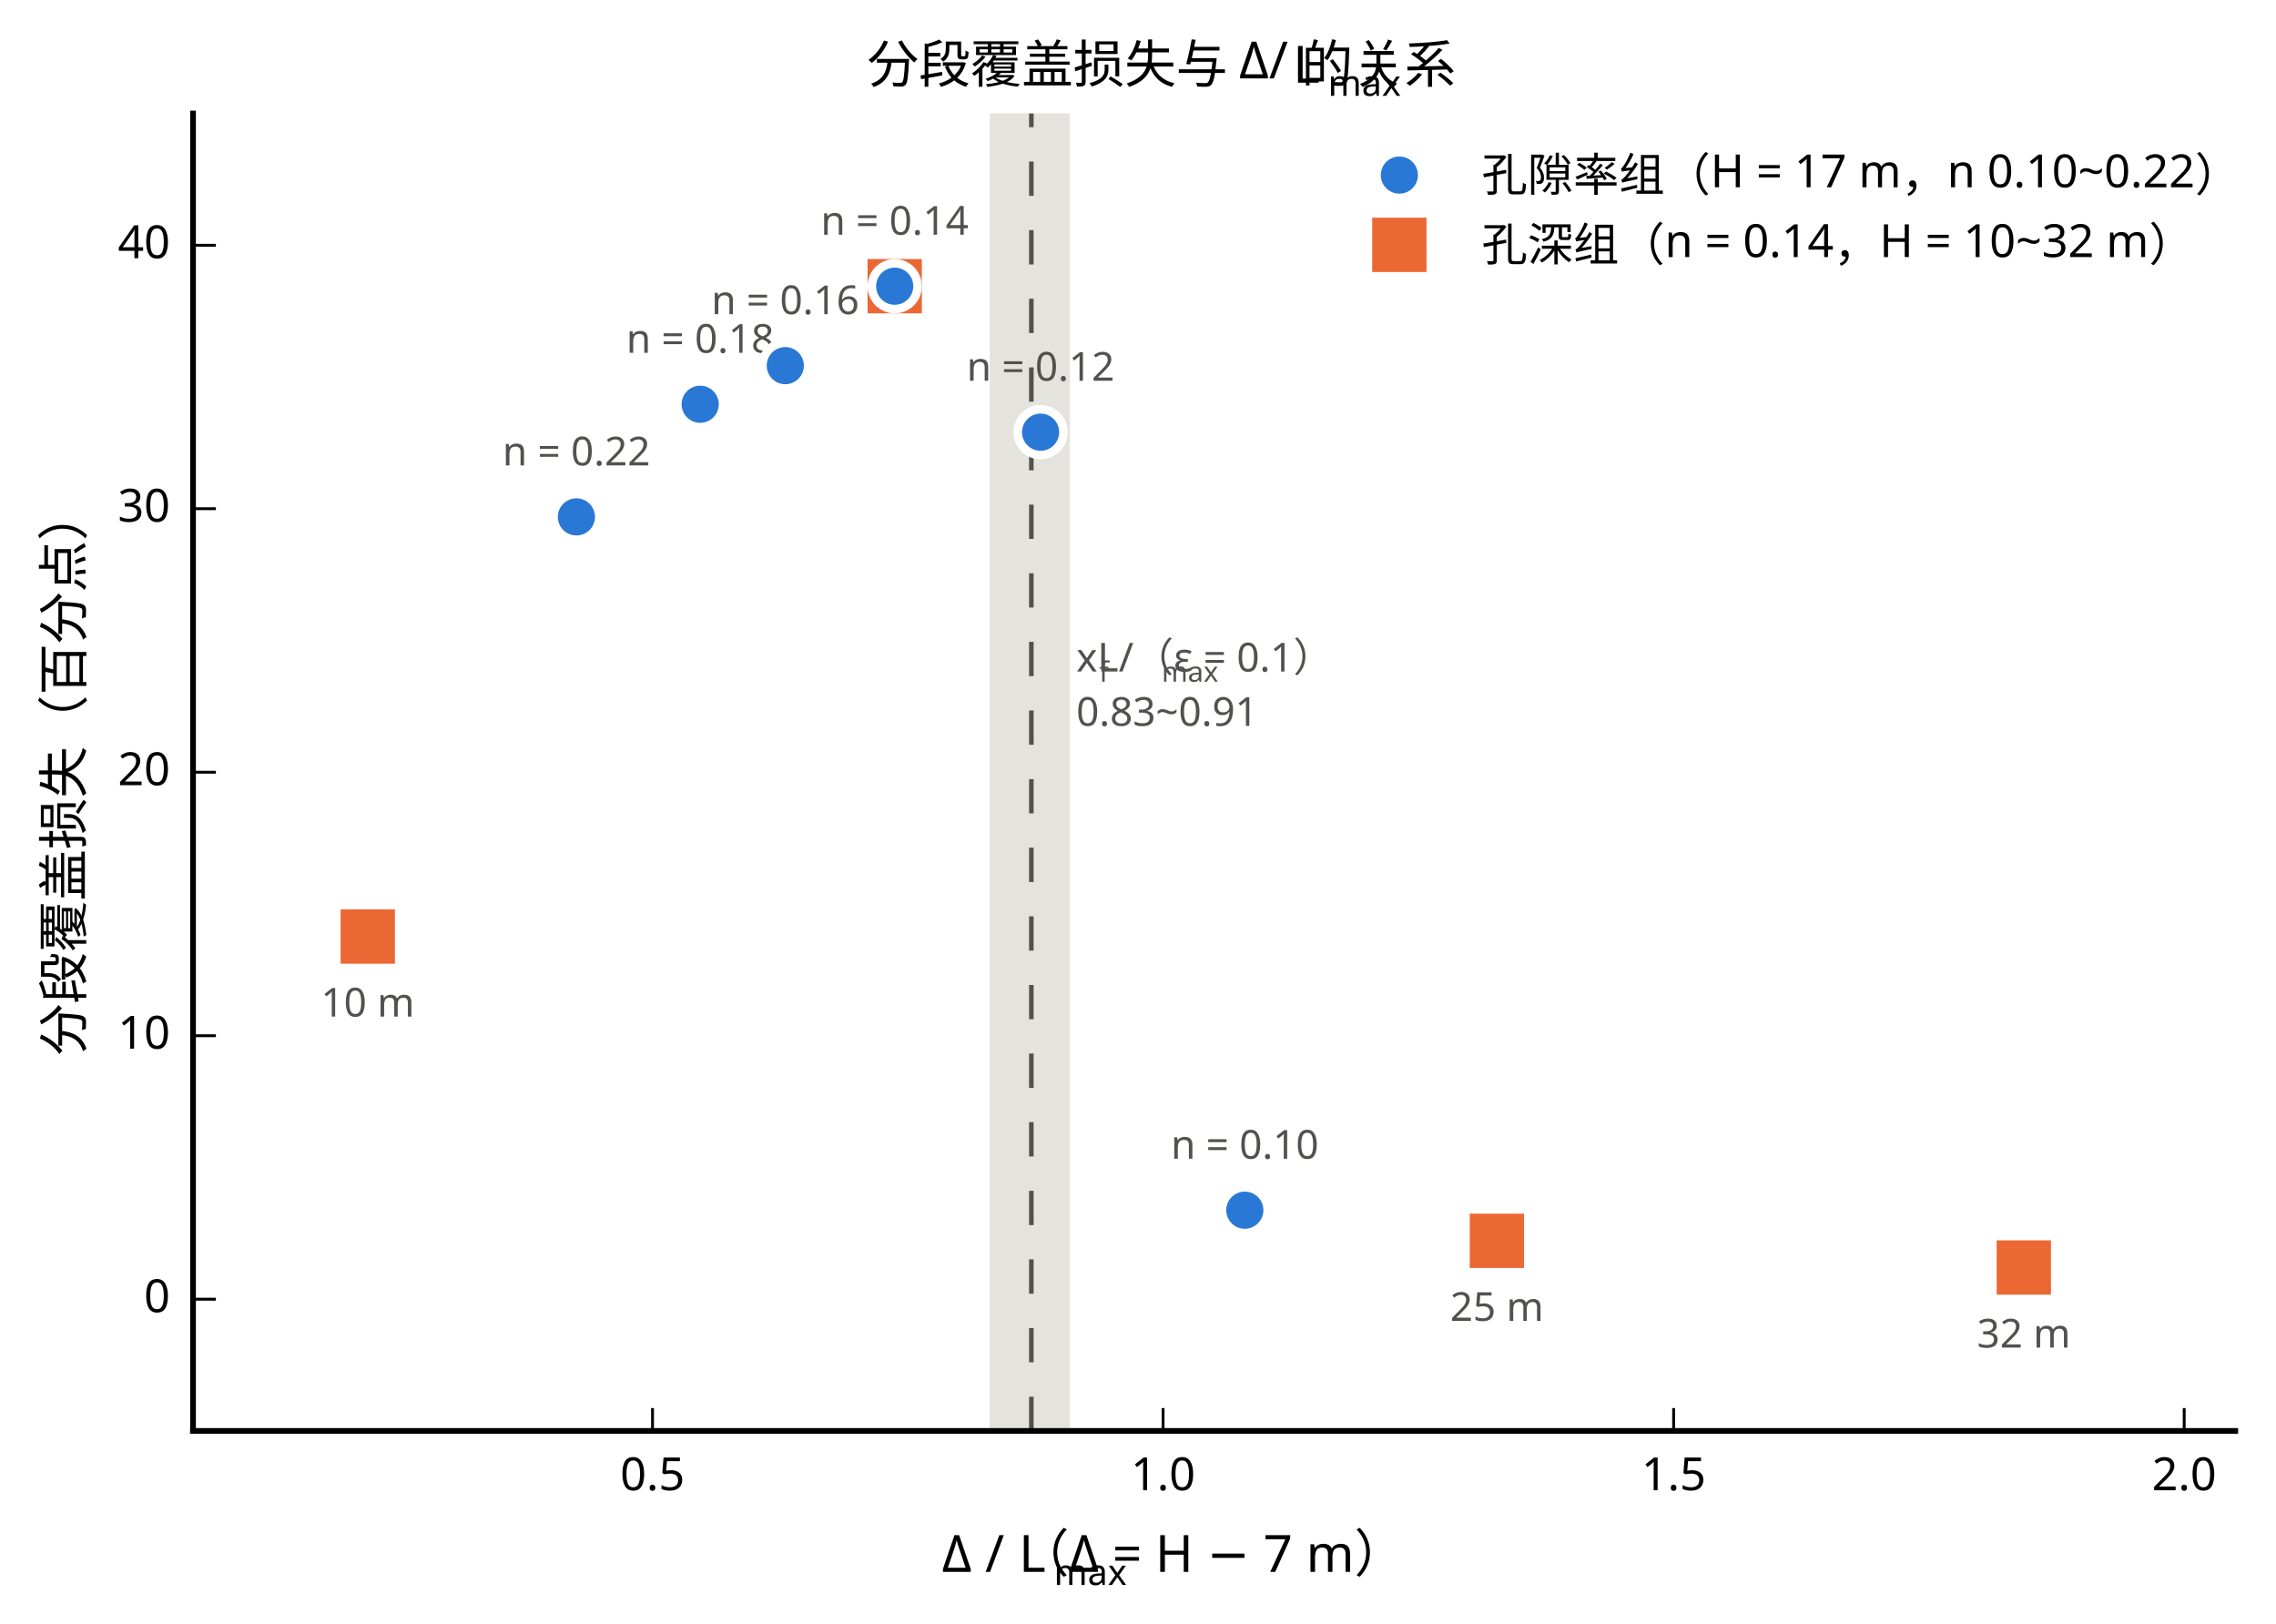
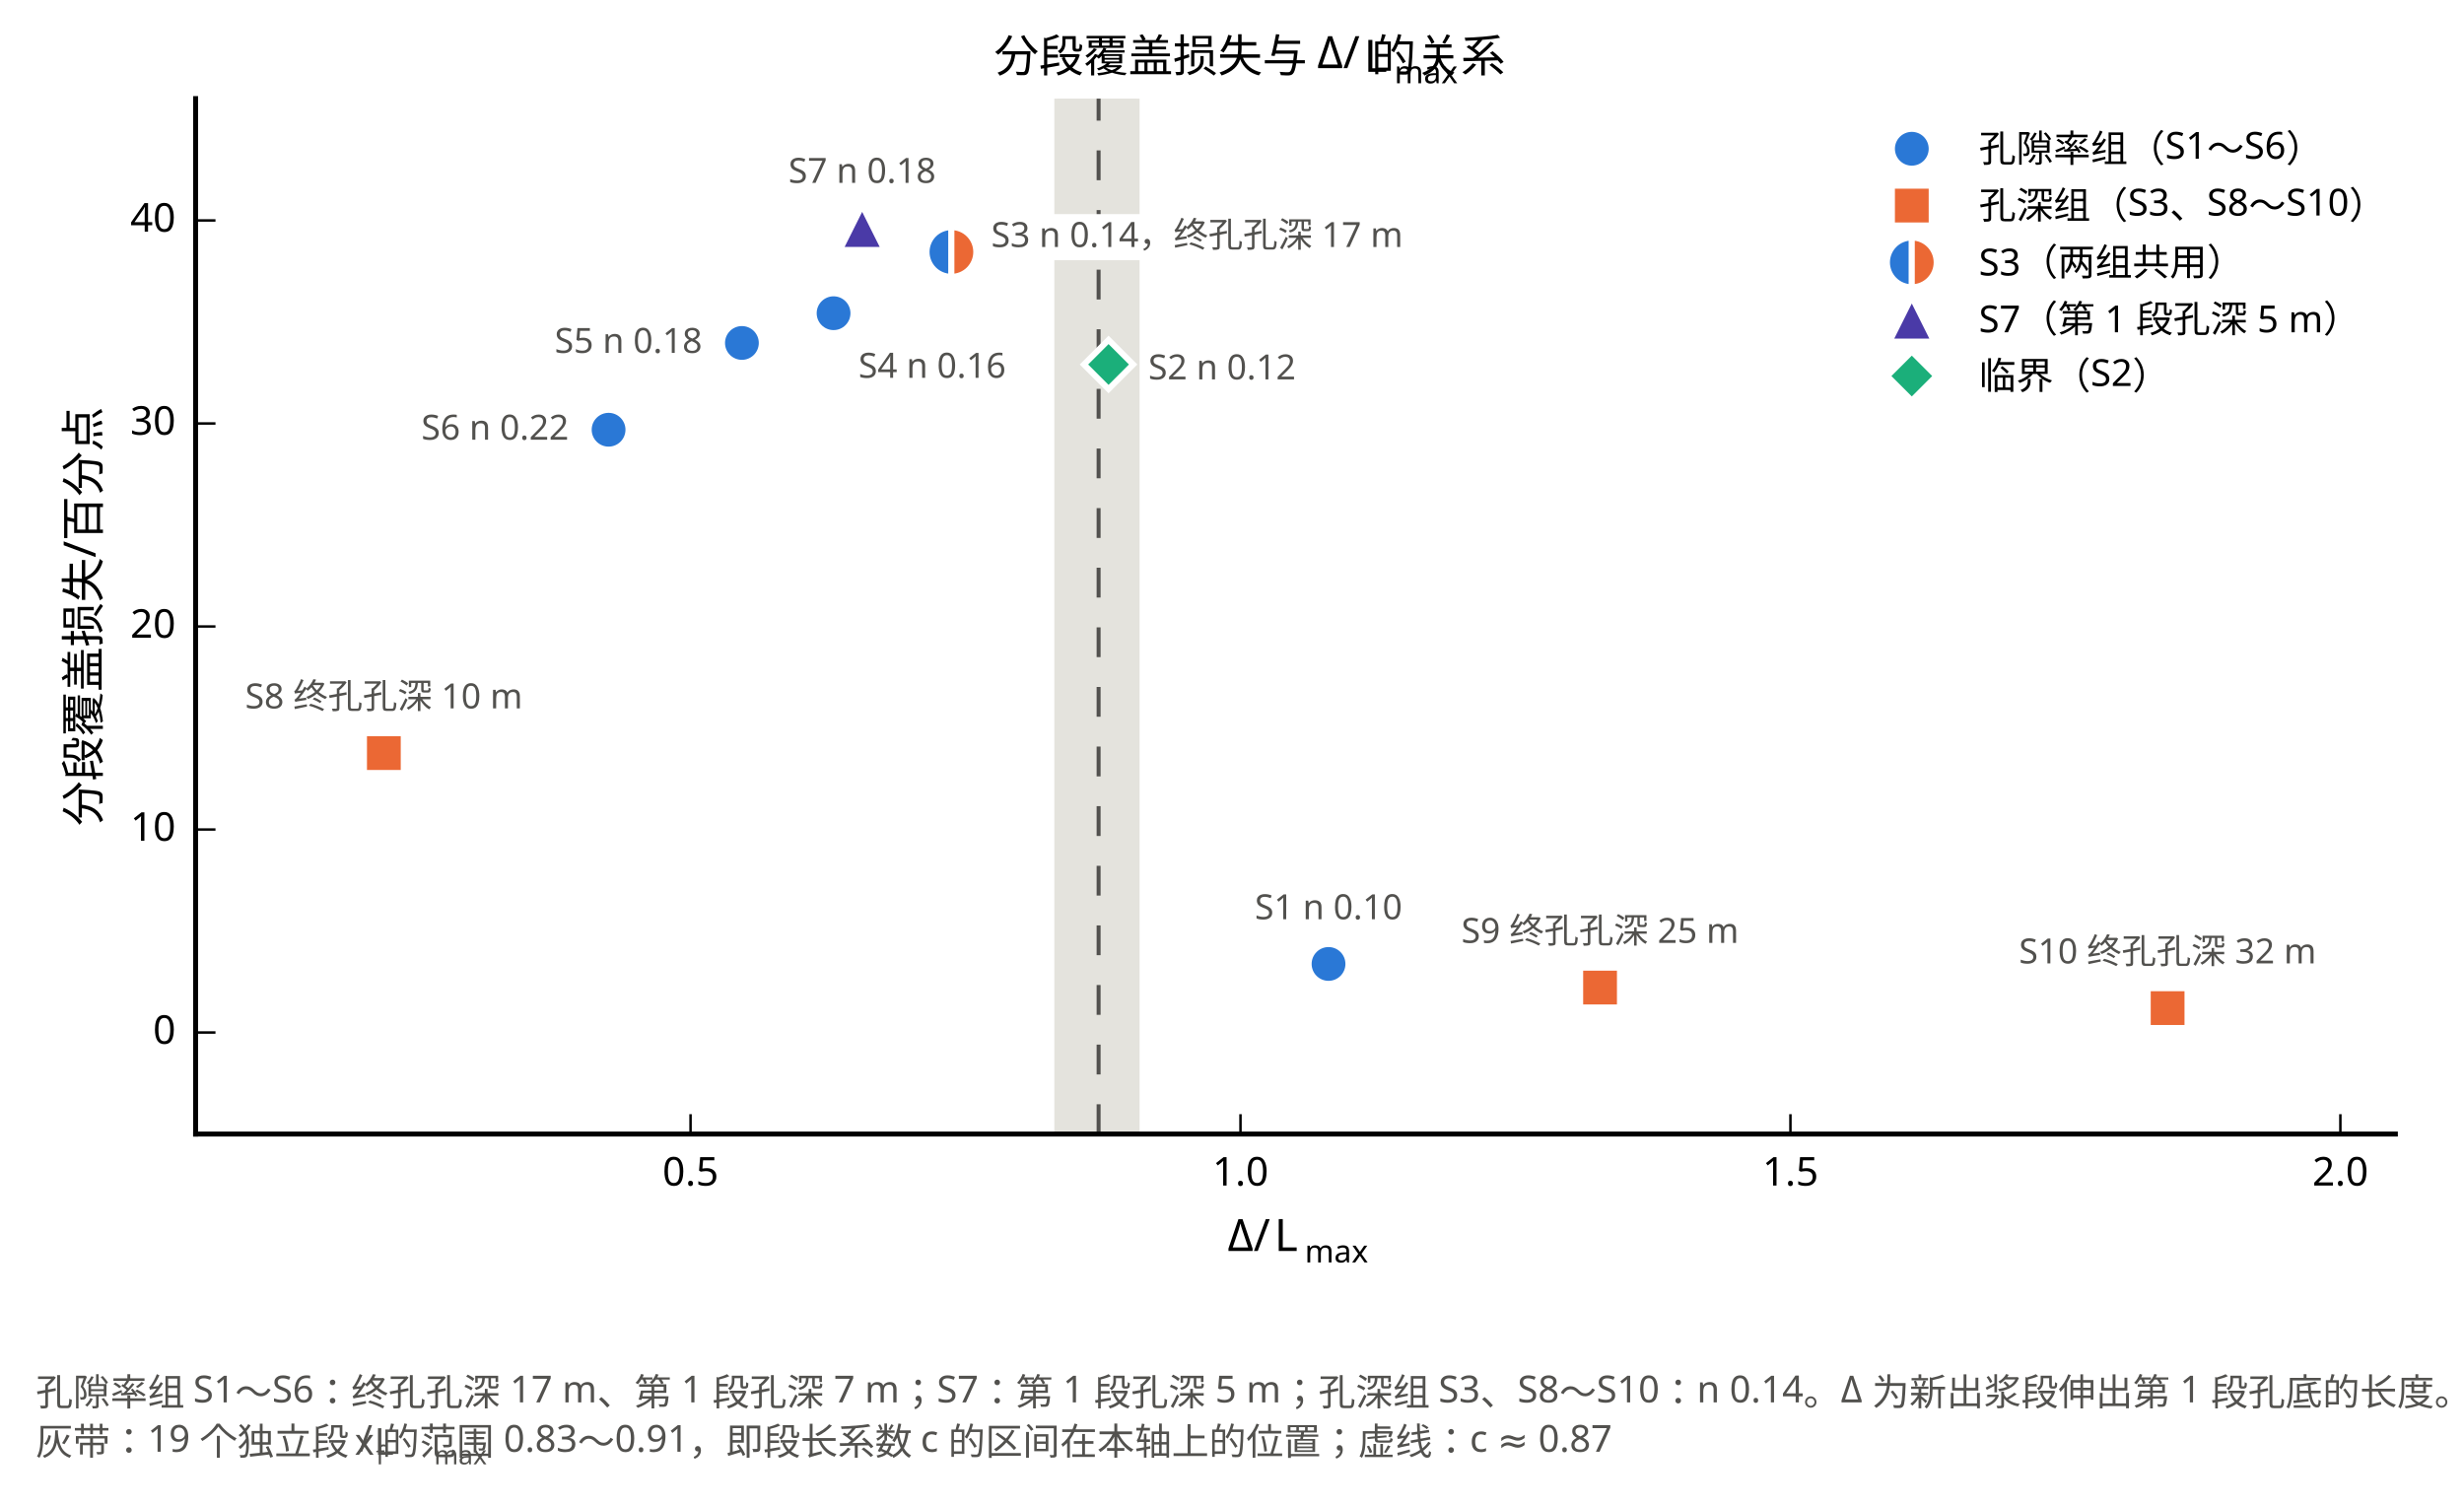
- <svg xmlns="http://www.w3.org/2000/svg" xmlns:xlink="http://www.w3.org/1999/xlink" height="284pt" version="1.1" viewBox="0 0 398 284" width="398pt">
+ <svg xmlns="http://www.w3.org/2000/svg" xmlns:xlink="http://www.w3.org/1999/xlink" height="303pt" version="1.1" viewBox="0 0 496 303" width="496pt">
  <defs>
    <style type="text/css">
*{stroke-linecap:butt;stroke-linejoin:round;}
  </style>
  </defs>
  <g id="figure_1">
    <g id="patch_1">
-       <path d=" M-3.55271e-15 284.82 L398.072 284.82 L398.072 0 L-3.55271e-15 0 z " style="fill:#ffffff;" />
+       <path d=" M0 303.698 L496.383 303.698 L496.383 5.68434e-14 L0 5.68434e-14 z " style="fill:#ffffff;" />
    </g>
    <g id="axes_1">
      <g id="patch_2">
-         <path d=" M33.752 250.25 L390.872 250.25 L390.872 19.85 L33.752 19.85 z " style="fill:#ffffff;" />
+         <path d=" M39.376 228.282 L482.184 228.282 L482.184 19.85 L39.376 19.85 z " style="fill:#ffffff;" />
      </g>
      <g id="patch_3">
-         <path clip-path="url(#pa930409012)" d=" M173.565 250.25 L173.565 19.85 L186.6 19.85 L186.6 250.25 z " style="fill:#e4e3dd;stroke:#e4e3dd;stroke-linejoin:miter;" />
+         <path clip-path="url(#p4987296c39)" d=" M212.735 228.282 L212.735 19.85 L228.898 19.85 L228.898 228.282 z " style="fill:#e4e3dd;stroke:#e4e3dd;stroke-linejoin:miter;" />
      </g>
      <g id="line2d_1">
-         <path clip-path="url(#pa930409012)" d=" M180.35 250.25 L180.35 19.85" style="fill:none;stroke:#52514e;stroke-dasharray:6,6;stroke-dashoffset:0.0;stroke-width:0.8;" />
+         <path clip-path="url(#p4987296c39)" d=" M221.148 228.282 L221.148 19.85" style="fill:none;stroke:#52514e;stroke-dasharray:6,6;stroke-dashoffset:0.0;stroke-width:0.8;" />
      </g>
      <g id="patch_4">
-         <path d=" M33.752 250.25 L390.872 250.25" style="fill:none;stroke:#000000;stroke-linecap:square;stroke-linejoin:miter;" />
+         <path d=" M39.376 228.282 L482.184 228.282" style="fill:none;stroke:#000000;stroke-linecap:square;stroke-linejoin:miter;" />
      </g>
      <g id="patch_5">
-         <path d=" M33.752 250.25 L33.752 19.85" style="fill:none;stroke:#000000;stroke-linecap:square;stroke-linejoin:miter;" />
+         <path d=" M39.376 228.282 L39.376 19.85" style="fill:none;stroke:#000000;stroke-linecap:square;stroke-linejoin:miter;" />
      </g>
      <g id="matplotlib.axis_1">
        <g id="xtick_1">
          <g id="line2d_2">
            <defs>
              <path d=" M0 0 L0 -4" id="m93b0483c22" style="stroke:#000000;stroke-width:0.5;" />
            </defs>
            <g>
-               <use style="stroke:#000000;stroke-width:0.5;" x="114.105" xlink:href="#m93b0483c22" y="250.25" />
+               <use style="stroke:#000000;stroke-width:0.5;" x="139.007" xlink:href="#m93b0483c22" y="228.282" />
            </g>
          </g>
          <g id="text_1">
-             <text style="font-family:Noto Sans SC;font-size:8.0px;font-style:normal;text-anchor:middle;" transform="rotate(-0, 114.1045, 260.6175)" x="114.105" y="260.618">0.5</text>
+             <text style="font-family:Noto Sans SC;font-size:8.0px;font-style:normal;text-anchor:middle;" transform="rotate(-0, 139.0075, 238.65)" x="139.007" y="238.65">0.5</text>
          </g>
        </g>
        <g id="xtick_2">
          <g id="line2d_3">
            <g>
-               <use style="stroke:#000000;stroke-width:0.5;" x="203.385" xlink:href="#m93b0483c22" y="250.25" />
+               <use style="stroke:#000000;stroke-width:0.5;" x="249.71" xlink:href="#m93b0483c22" y="228.282" />
            </g>
          </g>
          <g id="text_2">
-             <text style="font-family:Noto Sans SC;font-size:8.0px;font-style:normal;text-anchor:middle;" transform="rotate(-0, 203.3845, 260.6175)" x="203.385" y="260.618">1.0</text>
+             <text style="font-family:Noto Sans SC;font-size:8.0px;font-style:normal;text-anchor:middle;" transform="rotate(-0, 249.7096, 238.65)" x="249.71" y="238.65">1.0</text>
          </g>
        </g>
        <g id="xtick_3">
          <g id="line2d_4">
            <g>
-               <use style="stroke:#000000;stroke-width:0.5;" x="292.664" xlink:href="#m93b0483c22" y="250.25" />
+               <use style="stroke:#000000;stroke-width:0.5;" x="360.412" xlink:href="#m93b0483c22" y="228.282" />
            </g>
          </g>
          <g id="text_3">
-             <text style="font-family:Noto Sans SC;font-size:8.0px;font-style:normal;text-anchor:middle;" transform="rotate(-0, 292.6645, 260.6175)" x="292.664" y="260.618">1.5</text>
+             <text style="font-family:Noto Sans SC;font-size:8.0px;font-style:normal;text-anchor:middle;" transform="rotate(-0, 360.4117, 238.65)" x="360.412" y="238.65">1.5</text>
          </g>
        </g>
        <g id="xtick_4">
          <g id="line2d_5">
            <g>
-               <use style="stroke:#000000;stroke-width:0.5;" x="381.945" xlink:href="#m93b0483c22" y="250.25" />
+               <use style="stroke:#000000;stroke-width:0.5;" x="471.114" xlink:href="#m93b0483c22" y="228.282" />
            </g>
          </g>
          <g id="text_4">
-             <text style="font-family:Noto Sans SC;font-size:8.0px;font-style:normal;text-anchor:middle;" transform="rotate(-0, 381.9445, 260.6175)" x="381.945" y="260.618">2.0</text>
+             <text style="font-family:Noto Sans SC;font-size:8.0px;font-style:normal;text-anchor:middle;" transform="rotate(-0, 471.1138, 238.65)" x="471.114" y="238.65">2.0</text>
          </g>
        </g>
        <g id="text_5">
-           <g transform="translate(164.7025 275.19)">
+           <g transform="translate(247.0998 252.6825)">
            <text>
-               <tspan style="font-family:cmr10;font-size:6.3px;font-style:regular;" x="19.586 24.834 27.984" y="1.999">max</tspan>
-               <tspan style="font-family:Noto Sans SC;font-size:9.0px;font-style:regular;" x="0.0 5.904 7.92 11.448 31.303 40.303 46.207 48.223 53.218 55.234 61.786 63.802 68.797 70.813 75.808 77.824 86.158" y="-0.297">Δ / （Δ = H − 7 m）</tspan>
-               <tspan style="font-family:cmmi10;font-size:9.0px;font-style:regular;" x="13.464" y="-0.297">L</tspan>
+               <tspan style="font-family:cmr10;font-size:6.3px;font-style:regular;" x="15.554 20.802 23.952" y="1.436">max</tspan>
+               <tspan style="font-family:Noto Sans SC;font-size:9.0px;font-style:regular;" x="0.0 5.904" y="-0.859">Δ/</tspan>
+               <tspan style="font-family:cmmi10;font-size:9.0px;font-style:regular;" x="9.432" y="-0.859">L</tspan>
            </text>
          </g>
        </g>
      </g>
      <g id="matplotlib.axis_2">
        <g id="ytick_1">
          <g id="line2d_6">
            <defs>
              <path d=" M0 0 L4 0" id="m728421d6d4" style="stroke:#000000;stroke-width:0.5;" />
            </defs>
            <g>
-               <use style="stroke:#000000;stroke-width:0.5;" x="33.752" xlink:href="#m728421d6d4" y="227.21" />
+               <use style="stroke:#000000;stroke-width:0.5;" x="39.376" xlink:href="#m728421d6d4" y="207.848" />
            </g>
          </g>
          <g id="text_6">
-             <text style="font-family:Noto Sans SC;font-size:8.0px;font-style:normal;text-anchor:end;" transform="rotate(-0, 29.7525, 229.4775)" x="29.753" y="229.477">0</text>
+             <text style="font-family:Noto Sans SC;font-size:8.0px;font-style:normal;text-anchor:end;" transform="rotate(-0, 35.37556, 210.1154)" x="35.376" y="210.115">0</text>
          </g>
        </g>
        <g id="ytick_2">
          <g id="line2d_7">
            <g>
-               <use style="stroke:#000000;stroke-width:0.5;" x="33.752" xlink:href="#m728421d6d4" y="181.13" />
+               <use style="stroke:#000000;stroke-width:0.5;" x="39.376" xlink:href="#m728421d6d4" y="166.979" />
            </g>
          </g>
          <g id="text_7">
-             <text style="font-family:Noto Sans SC;font-size:8.0px;font-style:normal;text-anchor:end;" transform="rotate(-0, 29.7525, 183.3975)" x="29.753" y="183.398">10</text>
+             <text style="font-family:Noto Sans SC;font-size:8.0px;font-style:normal;text-anchor:end;" transform="rotate(-0, 35.37556, 169.2463)" x="35.376" y="169.246">10</text>
          </g>
        </g>
        <g id="ytick_3">
          <g id="line2d_8">
            <g>
-               <use style="stroke:#000000;stroke-width:0.5;" x="33.752" xlink:href="#m728421d6d4" y="135.05" />
+               <use style="stroke:#000000;stroke-width:0.5;" x="39.376" xlink:href="#m728421d6d4" y="126.11" />
            </g>
          </g>
          <g id="text_8">
-             <text style="font-family:Noto Sans SC;font-size:8.0px;font-style:normal;text-anchor:end;" transform="rotate(-0, 29.7525, 137.3175)" x="29.753" y="137.317">20</text>
+             <text style="font-family:Noto Sans SC;font-size:8.0px;font-style:normal;text-anchor:end;" transform="rotate(-0, 35.37556, 128.3772)" x="35.376" y="128.377">20</text>
          </g>
        </g>
        <g id="ytick_4">
          <g id="line2d_9">
            <g>
-               <use style="stroke:#000000;stroke-width:0.5;" x="33.752" xlink:href="#m728421d6d4" y="88.97" />
+               <use style="stroke:#000000;stroke-width:0.5;" x="39.376" xlink:href="#m728421d6d4" y="85.241" />
            </g>
          </g>
          <g id="text_9">
-             <text style="font-family:Noto Sans SC;font-size:8.0px;font-style:normal;text-anchor:end;" transform="rotate(-0, 29.7525, 91.2375)" x="29.753" y="91.237">30</text>
+             <text style="font-family:Noto Sans SC;font-size:8.0px;font-style:normal;text-anchor:end;" transform="rotate(-0, 35.37556, 87.50808)" x="35.376" y="87.508">30</text>
          </g>
        </g>
        <g id="ytick_5">
          <g id="line2d_10">
            <g>
-               <use style="stroke:#000000;stroke-width:0.5;" x="33.752" xlink:href="#m728421d6d4" y="42.89" />
+               <use style="stroke:#000000;stroke-width:0.5;" x="39.376" xlink:href="#m728421d6d4" y="44.371" />
            </g>
          </g>
          <g id="text_10">
-             <text style="font-family:Noto Sans SC;font-size:8.0px;font-style:normal;text-anchor:end;" transform="rotate(-0, 29.7525, 45.1575)" x="29.753" y="45.157">40</text>
+             <text style="font-family:Noto Sans SC;font-size:8.0px;font-style:normal;text-anchor:end;" transform="rotate(-0, 35.37556, 46.63897)" x="35.376" y="46.639">40</text>
          </g>
        </g>
        <g id="text_11">
-           <text style="font-family:Noto Sans SC;font-size:9.0px;font-style:normal;text-anchor:middle;" transform="rotate(-90, 14.36344, 135.05)" x="14.363" y="135.05">分段覆盖损失（百分点）</text>
-         </g>
-       </g>
-       <g id="line2d_11">
-         <defs>
-           <path d=" M-5.5 5.5 L5.5 5.5 L5.5 -5.5 L-5.5 -5.5 z " id="m81ca419a91" style="stroke:#ffffff;stroke-linejoin:miter;stroke-width:1.5;" />
-         </defs>
-         <g clip-path="url(#pa930409012)">
-           <use style="fill:#eb6834;stroke:#ffffff;stroke-linejoin:miter;stroke-width:1.5;" x="64.313" xlink:href="#m81ca419a91" y="163.785" />
-           <use style="fill:#eb6834;stroke:#ffffff;stroke-linejoin:miter;stroke-width:1.5;" x="156.454" xlink:href="#m81ca419a91" y="50.052" />
-           <use style="fill:#eb6834;stroke:#ffffff;stroke-linejoin:miter;stroke-width:1.5;" x="261.758" xlink:href="#m81ca419a91" y="217.002" />
-           <use style="fill:#eb6834;stroke:#ffffff;stroke-linejoin:miter;stroke-width:1.5;" x="353.898" xlink:href="#m81ca419a91" y="221.666" />
+           <text style="font-family:Noto Sans SC;font-size:9.0px;font-style:normal;text-anchor:middle;" transform="rotate(-90, 19.9865, 124.0662)" x="19.986" y="124.066">分段覆盖损失/百分点</text>
        </g>
      </g>
      <g id="text_12">
-         <g style="fill:#52514e;" transform="translate(188.2069 117.455)">
-           <text>
-             <tspan style="font-family:cmr10;font-size:4.9px;font-style:regular;" x="14.922 19.004 21.454" y="1.77">max</tspan>
-             <tspan style="font-family:cmmi10;font-size:7.0px;font-style:regular;" x="0.0 10.161" y="-0.016">xL</tspan>
-             <tspan style="font-family:Noto Sans SC;font-size:7.0px;font-style:regular;" x="7.417 24.036 31.036 34.543 36.111 39.996 41.564 45.449 47.395 51.279" y="-0.016">/（ε = 0.1）</tspan>
-             <tspan style="font-family:cmmi10;font-size:4.9px;font-style:regular;" x="3.996" y="1.77">f</tspan>
-           </text>
-         </g>
-         <text style="fill:#52514e;font-family:Noto Sans SC;font-size:7.0px;font-style:normal;" transform="translate(188.2069 126.9409)">0.83~0.91</text>
-       </g>
-       <g id="text_13">
-         <text style="fill:#52514e;font-family:Noto Sans SC;font-size:7.0px;font-style:normal;text-anchor:middle;" transform="rotate(-0, 100.7967, 81.39607)" x="100.797" y="81.396">n = 0.22</text>
-       </g>
-       <g id="text_14">
-         <text style="fill:#52514e;font-family:Noto Sans SC;font-size:7.0px;font-style:normal;text-anchor:middle;" transform="rotate(-0, 122.4412, 61.70012)" x="122.441" y="61.7">n = 0.18</text>
-       </g>
-       <g id="text_15">
-         <text style="fill:#52514e;font-family:Noto Sans SC;font-size:7.0px;font-style:normal;text-anchor:middle;" transform="rotate(-0, 137.3218, 54.94642)" x="137.322" y="54.946">n = 0.16</text>
-       </g>
-       <g id="text_16">
-         <text style="fill:#52514e;font-family:Noto Sans SC;font-size:7.0px;font-style:normal;text-anchor:middle;" transform="rotate(-0, 156.454, 41.05172)" x="156.454" y="41.052">n = 0.14</text>
-       </g>
-       <g id="text_17">
-         <text style="fill:#52514e;font-family:Noto Sans SC;font-size:7.0px;font-style:normal;text-anchor:middle;" transform="rotate(-0, 181.9636, 66.58429)" x="181.964" y="66.584">n = 0.12</text>
-       </g>
-       <g id="text_18">
-         <text style="fill:#52514e;font-family:Noto Sans SC;font-size:7.0px;font-style:normal;text-anchor:middle;" transform="rotate(-0, 217.677, 202.6424)" x="217.677" y="202.642">n = 0.10</text>
-       </g>
-       <g id="text_19">
-         <text style="fill:#52514e;font-family:Noto Sans SC;font-size:7.0px;font-style:normal;text-anchor:middle;" transform="rotate(-0, 64.31335, 177.7853)" x="64.313" y="177.785">10 m</text>
-       </g>
-       <g id="text_20">
-         <text style="fill:#52514e;font-family:Noto Sans SC;font-size:7.0px;font-style:normal;text-anchor:middle;" transform="rotate(-0, 261.7576, 231.0024)" x="261.758" y="231.002">25 m</text>
-       </g>
-       <g id="text_21">
-         <text style="fill:#52514e;font-family:Noto Sans SC;font-size:7.0px;font-style:normal;text-anchor:middle;" transform="rotate(-0, 353.8982, 235.6656)" x="353.898" y="235.666">32 m</text>
-       </g>
-       <g id="text_22">
-         <g transform="translate(151.6525 14.85)">
+         <g transform="translate(200.1198 14.85)">
          <text>
            <tspan style="font-family:cmr10;font-size:6.3px;font-style:regular;" x="80.57 85.818 88.968" y="1.905">max</tspan>
            <tspan style="font-family:Noto Sans SC;font-size:9.0px;font-style:regular;" x="0.0 9.0 18.0 27.0 36.0 45.0 54.0 63.0 65.016 70.92 92.287 94.303 103.303 112.303" y="-0.391">分段覆盖损失与 Δ/ 的关系</tspan>
            <tspan style="font-family:cmmi10;font-size:9.0px;font-style:regular;" x="74.448" y="-0.391">L</tspan>
          </text>
        </g>
      </g>
+       <g id="line2d_11">
+         <defs>
+           <path d=" M0 4 C1.061 4 2.078 3.579 2.828 2.828 C3.579 2.078 4 1.061 4 0 C4 -1.061 3.579 -2.078 2.828 -2.828 C2.078 -3.579 1.061 -4 0 -4 C-1.061 -4 -2.078 -3.579 -2.828 -2.828 C-3.579 -2.078 -4 -1.061 -4 0 C-4 1.061 -3.579 2.078 -2.828 2.828 C-2.078 3.579 -1.061 4 0 4 z " id="md518ecf242" style="stroke:#ffffff;stroke-width:1.2;" />
+         </defs>
+         <g clip-path="url(#p4987296c39)">
+           <use style="fill:#2a78d6;stroke:#ffffff;stroke-width:1.2;" x="267.431" xlink:href="#md518ecf242" y="194.041" />
+           <use style="fill:#2a78d6;stroke:#ffffff;stroke-width:1.2;" x="167.796" xlink:href="#md518ecf242" y="63.047" />
+           <use style="fill:#2a78d6;stroke:#ffffff;stroke-width:1.2;" x="149.344" xlink:href="#md518ecf242" y="69.037" />
+           <use style="fill:#2a78d6;stroke:#ffffff;stroke-width:1.2;" x="122.507" xlink:href="#md518ecf242" y="86.505" />
+         </g>
+       </g>
      <g id="line2d_12">
        <defs>
-           <path d=" M0 4 C1.061 4 2.078 3.579 2.828 2.828 C3.579 2.078 4 1.061 4 0 C4 -1.061 3.579 -2.078 2.828 -2.828 C2.078 -3.579 1.061 -4 0 -4 C-1.061 -4 -2.078 -3.579 -2.828 -2.828 C-3.579 -2.078 -4 -1.061 -4 0 C-4 1.061 -3.579 2.078 -2.828 2.828 C-2.078 3.579 -1.061 4 0 4 z " id="m615c616795" style="stroke:#ffffff;stroke-width:1.5;" />
-         </defs>
-         <g clip-path="url(#pa930409012)">
-           <use style="fill:#2a78d6;stroke:#ffffff;stroke-width:1.5;" x="100.797" xlink:href="#m615c616795" y="90.396" />
-           <use style="fill:#2a78d6;stroke:#ffffff;stroke-width:1.5;" x="122.441" xlink:href="#m615c616795" y="70.7" />
-           <use style="fill:#2a78d6;stroke:#ffffff;stroke-width:1.5;" x="137.322" xlink:href="#m615c616795" y="63.946" />
-           <use style="fill:#2a78d6;stroke:#ffffff;stroke-width:1.5;" x="156.454" xlink:href="#m615c616795" y="50.052" />
-           <use style="fill:#2a78d6;stroke:#ffffff;stroke-width:1.5;" x="181.964" xlink:href="#m615c616795" y="75.584" />
-           <use style="fill:#2a78d6;stroke:#ffffff;stroke-width:1.5;" x="217.677" xlink:href="#m615c616795" y="211.642" />
-         </g>
+           <path d=" M-4 4 L4 4 L4 -4 L-4 -4 z " id="ma595009754" style="stroke:#ffffff;stroke-linejoin:miter;stroke-width:1.2;" />
+         </defs>
+         <g clip-path="url(#p4987296c39)">
+           <use style="fill:#eb6834;stroke:#ffffff;stroke-linejoin:miter;stroke-width:1.2;" x="77.269" xlink:href="#ma595009754" y="151.595" />
+           <use style="fill:#eb6834;stroke:#ffffff;stroke-linejoin:miter;stroke-width:1.2;" x="322.089" xlink:href="#ma595009754" y="198.795" />
+           <use style="fill:#eb6834;stroke:#ffffff;stroke-linejoin:miter;stroke-width:1.2;" x="436.338" xlink:href="#ma595009754" y="202.931" />
+         </g>
+       </g>
+       <g id="line2d_13">
+         <defs>
+           <path d=" M6.12323e-16 -5 C-1.326 -5 -2.598 -4.473 -3.536 -3.536 C-4.473 -2.598 -5 -1.326 -5 -6.12323e-16 C-5 1.326 -4.473 2.598 -3.536 3.536 C-2.598 4.473 -1.326 5 -6.12323e-16 5 z " id="me5d95375f2" style="stroke:#ffffff;stroke-width:1.2;" />
+         </defs>
+         <g clip-path="url(#p4987296c39)">
+           <use style="fill:#2a78d6;stroke:#ffffff;stroke-width:1.2;" x="191.518" xlink:href="#me5d95375f2" y="50.723" />
+         </g>
+         <defs>
+           <path d=" M-1.22465e-15 5 C1.326 5 2.598 4.473 3.536 3.536 C4.473 2.598 5 1.326 5 1.22465e-15 C5 -1.326 4.473 -2.598 3.536 -3.536 C2.598 -4.473 1.326 -5 1.22465e-15 -5 z " id="m2273b54e51" style="stroke:#ffffff;stroke-width:1.2;" />
+         </defs>
+         <g clip-path="url(#p4987296c39)">
+           <use style="fill:#eb6834;stroke:#ffffff;stroke-width:1.2;" x="191.518" xlink:href="#m2273b54e51" y="50.723" />
+         </g>
+       </g>
+       <g id="line2d_14">
+         <defs>
+           <path d=" M0 -4.5 L-4.5 4.5 L4.5 4.5 z " id="m33a00d67e4" style="stroke:#ffffff;stroke-linejoin:miter;stroke-width:1.2;" />
+         </defs>
+         <g clip-path="url(#p4987296c39)">
+           <use style="fill:#4a3aa7;stroke:#ffffff;stroke-linejoin:miter;stroke-width:1.2;" x="173.552" xlink:href="#m33a00d67e4" y="45.809" />
+         </g>
+       </g>
+       <g id="line2d_15">
+         <defs>
+           <path d=" M-3.88578e-16 4.95 L4.95 0 L4.996e-16 -4.95 L-4.95 -8.88178e-16 z " id="m78e67592da" style="stroke:#ffffff;stroke-linejoin:miter;stroke-width:1.2;" />
+         </defs>
+         <g clip-path="url(#p4987296c39)">
+           <use style="fill:#1baf7a;stroke:#ffffff;stroke-linejoin:miter;stroke-width:1.2;" x="223.149" xlink:href="#m78e67592da" y="73.369" />
+         </g>
+       </g>
+       <g id="text_13">
+         <text style="fill:#52514e;font-family:Noto Sans SC;font-size:7.0px;font-style:normal;text-anchor:middle;" transform="rotate(-0, 322.0889, 189.7946)" x="322.089" y="189.795">S9 终孔孔深 25 m</text>
+       </g>
+       <g id="text_14">
+         <text style="fill:#52514e;font-family:Noto Sans SC;font-size:7.0px;font-style:normal;text-anchor:middle;" transform="rotate(-0, 77.26927, 142.5955)" x="77.269" y="142.595">S8 终孔孔深 10 m</text>
+       </g>
+       <g id="text_15">
+         <g id="patch_6">
+           <path d=" M198.468 52.377 L281.426 52.377 L281.426 43.102 L198.468 43.102 z " style="fill:#ffffff;" />
+         </g>
+         <text style="fill:#52514e;font-family:Noto Sans SC;font-size:7.0px;font-style:normal;text-anchor:start;" transform="rotate(-0, 199.5184, 49.72331)" x="199.518" y="49.723">S3 n 0.14，终孔孔深 17 m</text>
+       </g>
+       <g id="text_16">
+         <text style="fill:#52514e;font-family:Noto Sans SC;font-size:7.0px;font-style:normal;text-anchor:start;" transform="rotate(-0, 231.1489, 76.36857)" x="231.149" y="76.369">S2 n 0.12</text>
+       </g>
+       <g id="text_17">
+         <text style="fill:#52514e;font-family:Noto Sans SC;font-size:7.0px;font-style:normal;text-anchor:middle;" transform="rotate(-0, 267.4315, 185.0408)" x="267.431" y="185.041">S1 n 0.10</text>
+       </g>
+       <g id="text_18">
+         <text style="fill:#52514e;font-family:Noto Sans SC;font-size:7.0px;font-style:normal;text-anchor:middle;" transform="rotate(-0, 436.338, 193.9305)" x="436.338" y="193.931">S10 终孔孔深 32 m</text>
+       </g>
+       <g id="text_19">
+         <text style="fill:#52514e;font-family:Noto Sans SC;font-size:7.0px;font-style:normal;text-anchor:middle;" transform="rotate(-0, 173.5523, 36.80935)" x="173.552" y="36.809">S7 n 0.18</text>
+       </g>
+       <g id="text_20">
+         <text style="fill:#52514e;font-family:Noto Sans SC;font-size:7.0px;font-style:normal;text-anchor:end;" transform="rotate(-0, 114.5066, 88.50539)" x="114.507" y="88.505">S6 n 0.22</text>
+       </g>
+       <g id="text_21">
+         <text style="fill:#52514e;font-family:Noto Sans SC;font-size:7.0px;font-style:normal;text-anchor:end;" transform="rotate(-0, 141.3445, 71.03672)" x="141.344" y="71.037">S5 n 0.18</text>
+       </g>
+       <g id="text_22">
+         <text style="fill:#52514e;font-family:Noto Sans SC;font-size:7.0px;font-style:normal;text-anchor:start;" transform="rotate(-0, 172.7956, 76.04676)" x="172.796" y="76.047">S4 n 0.16</text>
      </g>
      <g id="legend_1">
-         <g id="line2d_13" />
-         <g id="line2d_14">
-           <g>
-             <use style="fill:#2a78d6;stroke:#ffffff;stroke-width:1.5;" x="244.704" xlink:href="#m615c616795" y="30.617" />
+         <g id="line2d_16" />
+         <g id="line2d_17">
+           <g>
+             <use style="fill:#2a78d6;stroke:#ffffff;stroke-width:1.2;" x="384.843" xlink:href="#md518ecf242" y="29.945" />
          </g>
        </g>
        <g id="text_23">
-           <text style="font-family:Noto Sans SC;font-size:8.0px;font-style:normal;text-anchor:start;" transform="rotate(-0, 259.1037, 33.4175)" x="259.104" y="33.417">孔隙率组（H = 17 m，n 0.10~0.22）</text>
-         </g>
-         <g id="line2d_15" />
-         <g id="line2d_16">
-           <g>
-             <use style="fill:#eb6834;stroke:#ffffff;stroke-linejoin:miter;stroke-width:1.5;" x="244.704" xlink:href="#m81ca419a91" y="42.818" />
+           <text style="font-family:Noto Sans SC;font-size:7.5px;font-style:normal;text-anchor:start;" transform="rotate(-0, 398.3434, 32.56953)" x="398.343" y="32.57">孔隙率组（S1～S6）</text>
+         </g>
+         <g id="line2d_18" />
+         <g id="line2d_19">
+           <g>
+             <use style="fill:#eb6834;stroke:#ffffff;stroke-linejoin:miter;stroke-width:1.2;" x="384.843" xlink:href="#ma595009754" y="41.382" />
          </g>
        </g>
        <g id="text_24">
-           <text style="font-family:Noto Sans SC;font-size:8.0px;font-style:normal;text-anchor:start;" transform="rotate(-0, 259.1037, 45.6175)" x="259.104" y="45.617">孔深组（n = 0.14，H = 10~32 m）</text>
-         </g>
+           <text style="font-family:Noto Sans SC;font-size:7.5px;font-style:normal;text-anchor:start;" transform="rotate(-0, 398.3434, 44.00703)" x="398.343" y="44.007">孔深组（S3、S8～S10）</text>
+         </g>
+         <g id="line2d_20" />
+         <g id="line2d_21">
+           <g>
+             <use style="fill:#2a78d6;stroke:#ffffff;stroke-width:1.2;" x="384.843" xlink:href="#me5d95375f2" y="52.82" />
+           </g>
+           <g>
+             <use style="fill:#eb6834;stroke:#ffffff;stroke-width:1.2;" x="384.843" xlink:href="#m2273b54e51" y="52.82" />
+           </g>
+         </g>
+         <g id="text_25">
+           <text style="font-family:Noto Sans SC;font-size:7.5px;font-style:normal;text-anchor:start;" transform="rotate(-0, 398.3434, 55.44453)" x="398.343" y="55.445">S3（两组共用）</text>
+         </g>
+         <g id="line2d_22" />
+         <g id="line2d_23">
+           <g>
+             <use style="fill:#4a3aa7;stroke:#ffffff;stroke-linejoin:miter;stroke-width:1.2;" x="384.843" xlink:href="#m33a00d67e4" y="64.257" />
+           </g>
+         </g>
+         <g id="text_26">
+           <text style="font-family:Noto Sans SC;font-size:7.5px;font-style:normal;text-anchor:start;" transform="rotate(-0, 398.3434, 66.88203)" x="398.343" y="66.882">S7（第 1 段孔深 5 m）</text>
+         </g>
+         <g id="line2d_24" />
+         <g id="line2d_25">
+           <g>
+             <use style="fill:#1baf7a;stroke:#ffffff;stroke-linejoin:miter;stroke-width:1.2;" x="384.843" xlink:href="#m78e67592da" y="75.695" />
+           </g>
+         </g>
+         <g id="text_27">
+           <text style="font-family:Noto Sans SC;font-size:7.5px;font-style:normal;text-anchor:start;" transform="rotate(-0, 398.3434, 78.31953)" x="398.343" y="78.32">临界（S2）</text>
+         </g>
+       </g>
+     </g>
+     <g id="text_28">
+       <text style="fill:#52514e;font-family:Noto Sans SC;font-size:7.5px;font-style:normal;text-anchor:start;" transform="rotate(-0, 7.2, 282.9142)" x="7.2" y="282.914">孔隙率组 S1～S6：终孔孔深 17 m、第 1 段孔深 7 m；S7：第 1 段孔深 5 m；孔深组 S3、S8～S10：n 0.14。Δ 为新出浆段伸出第 1 段孔底的长度。</text>
+     </g>
+     <g id="text_29">
+       <g style="fill:#52514e;" transform="translate(7.2 293.4982)">
+         <text>
+           <tspan style="font-family:Noto Sans SC;font-size:7.5px;font-style:regular;" x="0.0 7.5 15 22.5 26.662 30.825 32.505 40.005 47.505 55.005 62.505 72.132 89.937 91.617 99.117 106.617 114.117 115.797 119.96 122.045 126.207 130.37 137.87 142.032 144.117 148.28 152.442 159.942 167.442 174.942 182.442 189.942 197.442 199.122 202.947 204.627 212.127 219.627 227.127 234.627 242.127 249.627 257.127 264.627 272.127 279.627 287.127 294.627 302.127 309.627 313.452 315.132 322.632 324.312 328.474 330.559 334.722" y="-0.641">灰带：19 个独立段 / 的范围 0.83～0.91，即段长系数 c 的区间在本轴上的位置；虚线：c ≈ 0.87</tspan>
+           <tspan style="font-family:cmmi10;font-size:5.25px;font-style:regular;" x="68.466" y="1.273">f</tspan>
+           <tspan style="font-family:cmmi10;font-size:7.5px;font-style:regular;" x="64.185 75.072" y="-0.641">xL</tspan>
+           <tspan style="font-family:cmr10;font-size:5.25px;font-style:regular;" x="80.173 84.546 87.171" y="1.273">max</tspan>
+         </text>
      </g>
    </g>
  </g>
  <defs>
-     <clipPath id="pa930409012">
-       <rect height="230.4" width="357.12" x="33.752" y="19.85" />
+     <clipPath id="p4987296c39">
+       <rect height="208.432" width="442.808" x="39.376" y="19.85" />
    </clipPath>
  </defs>
</svg>
